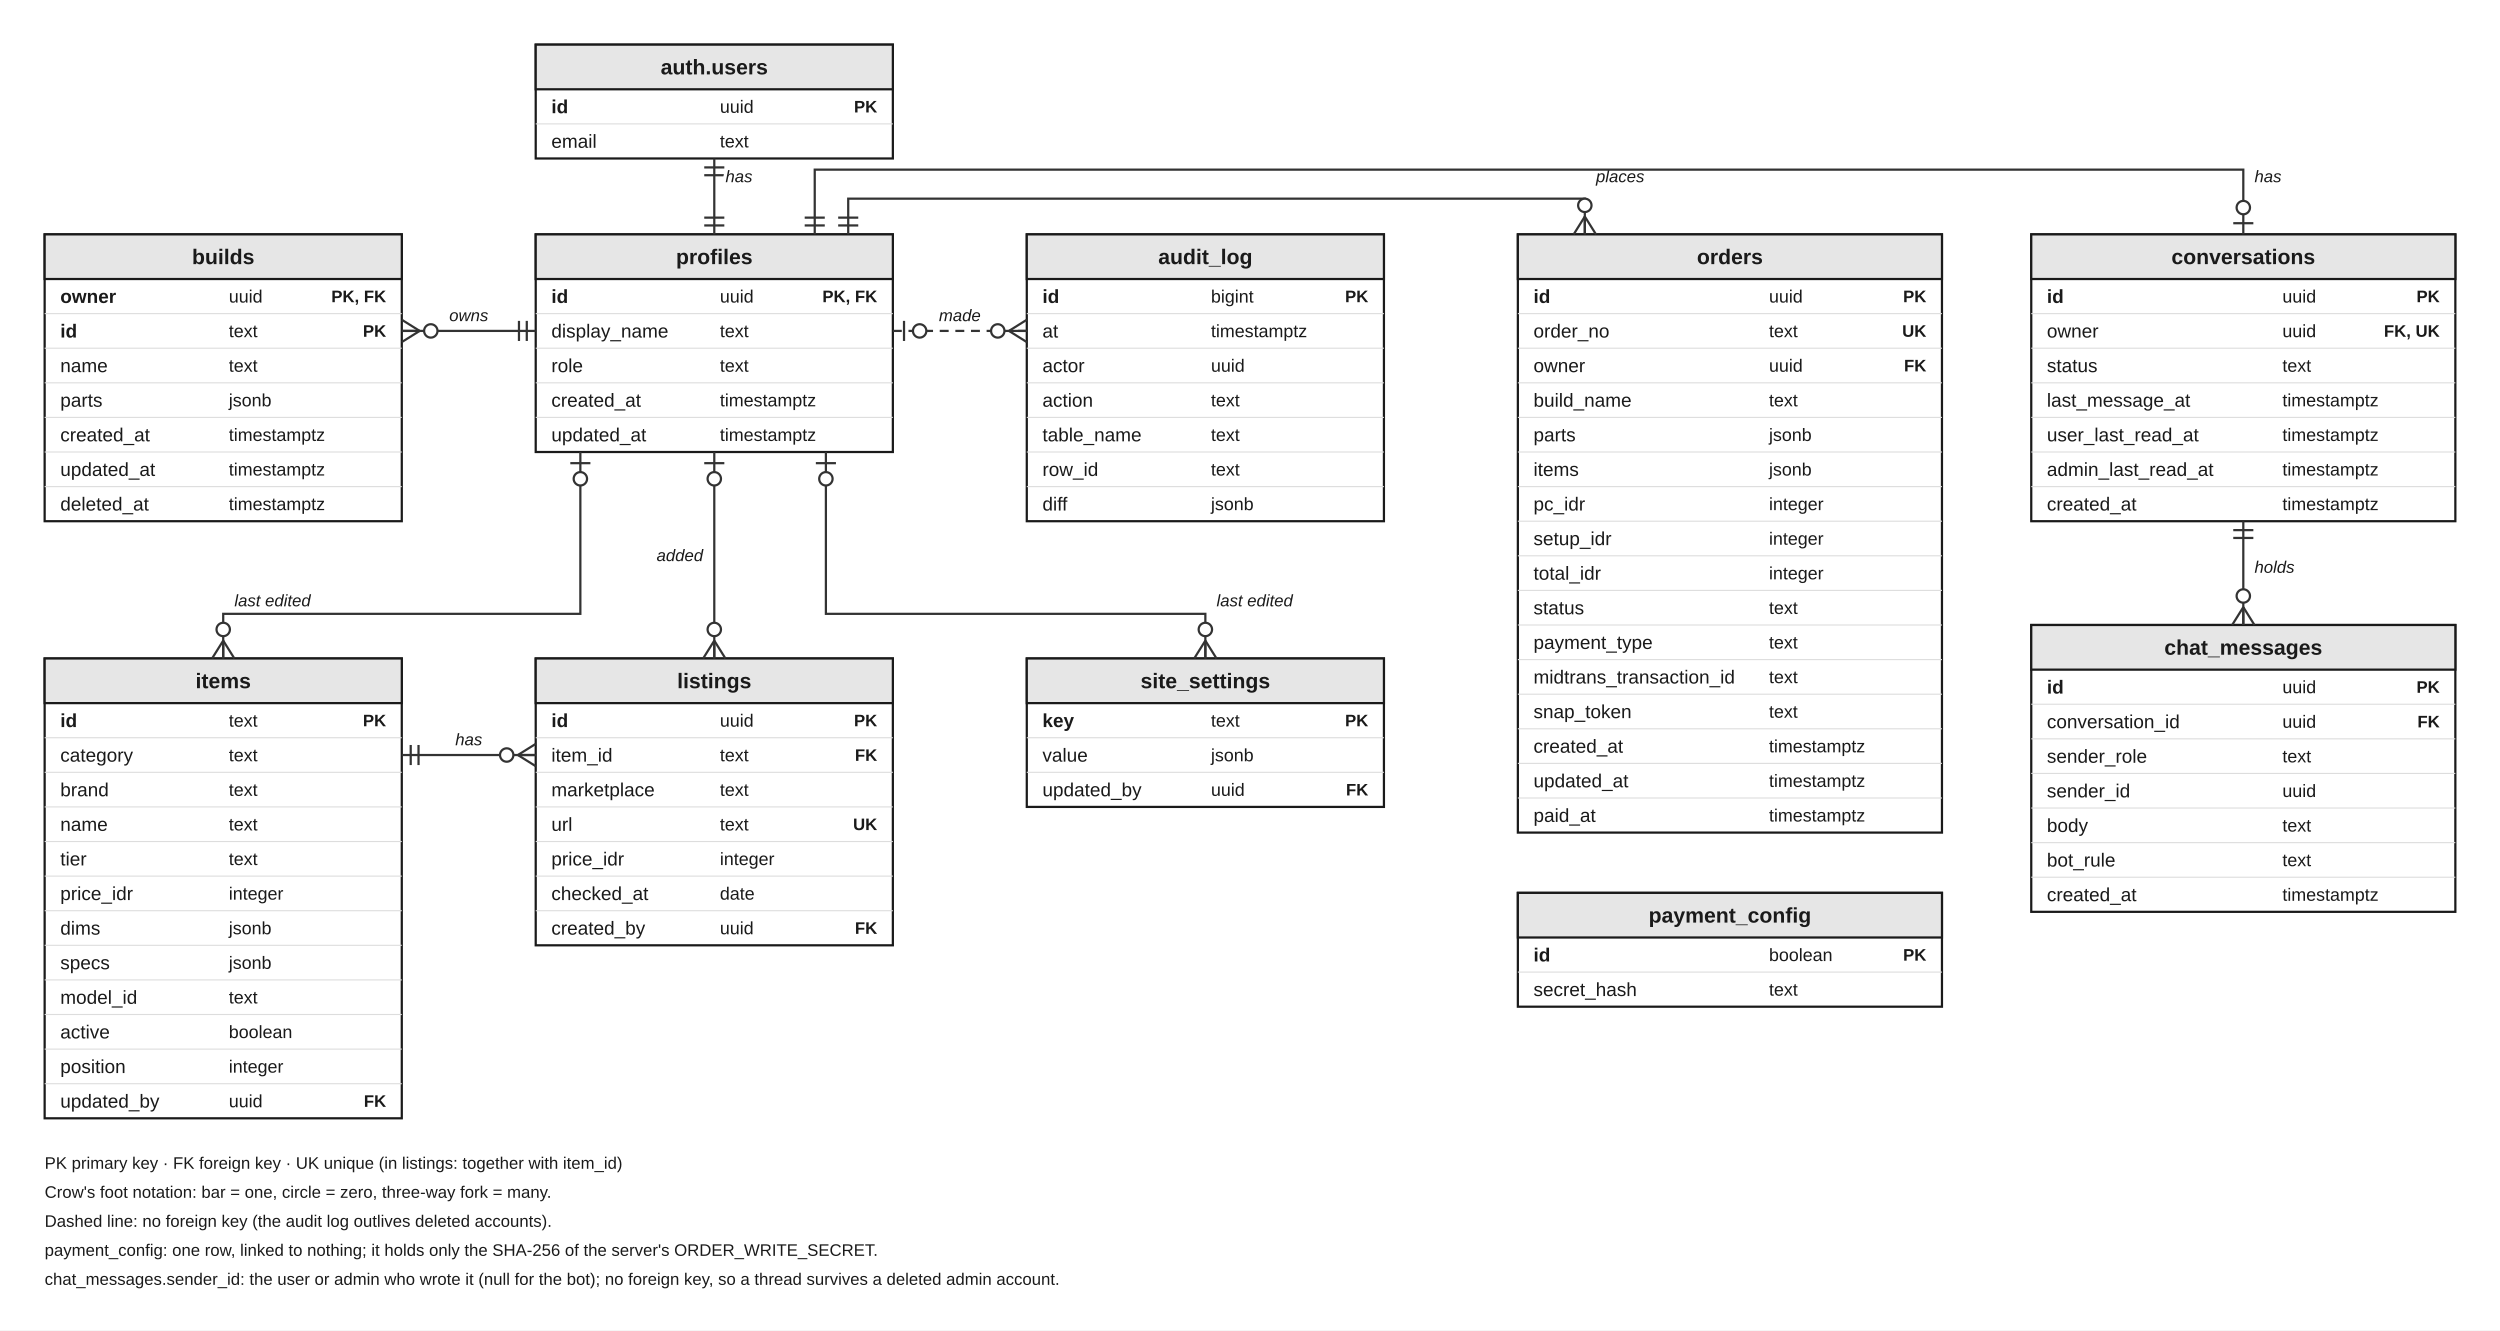
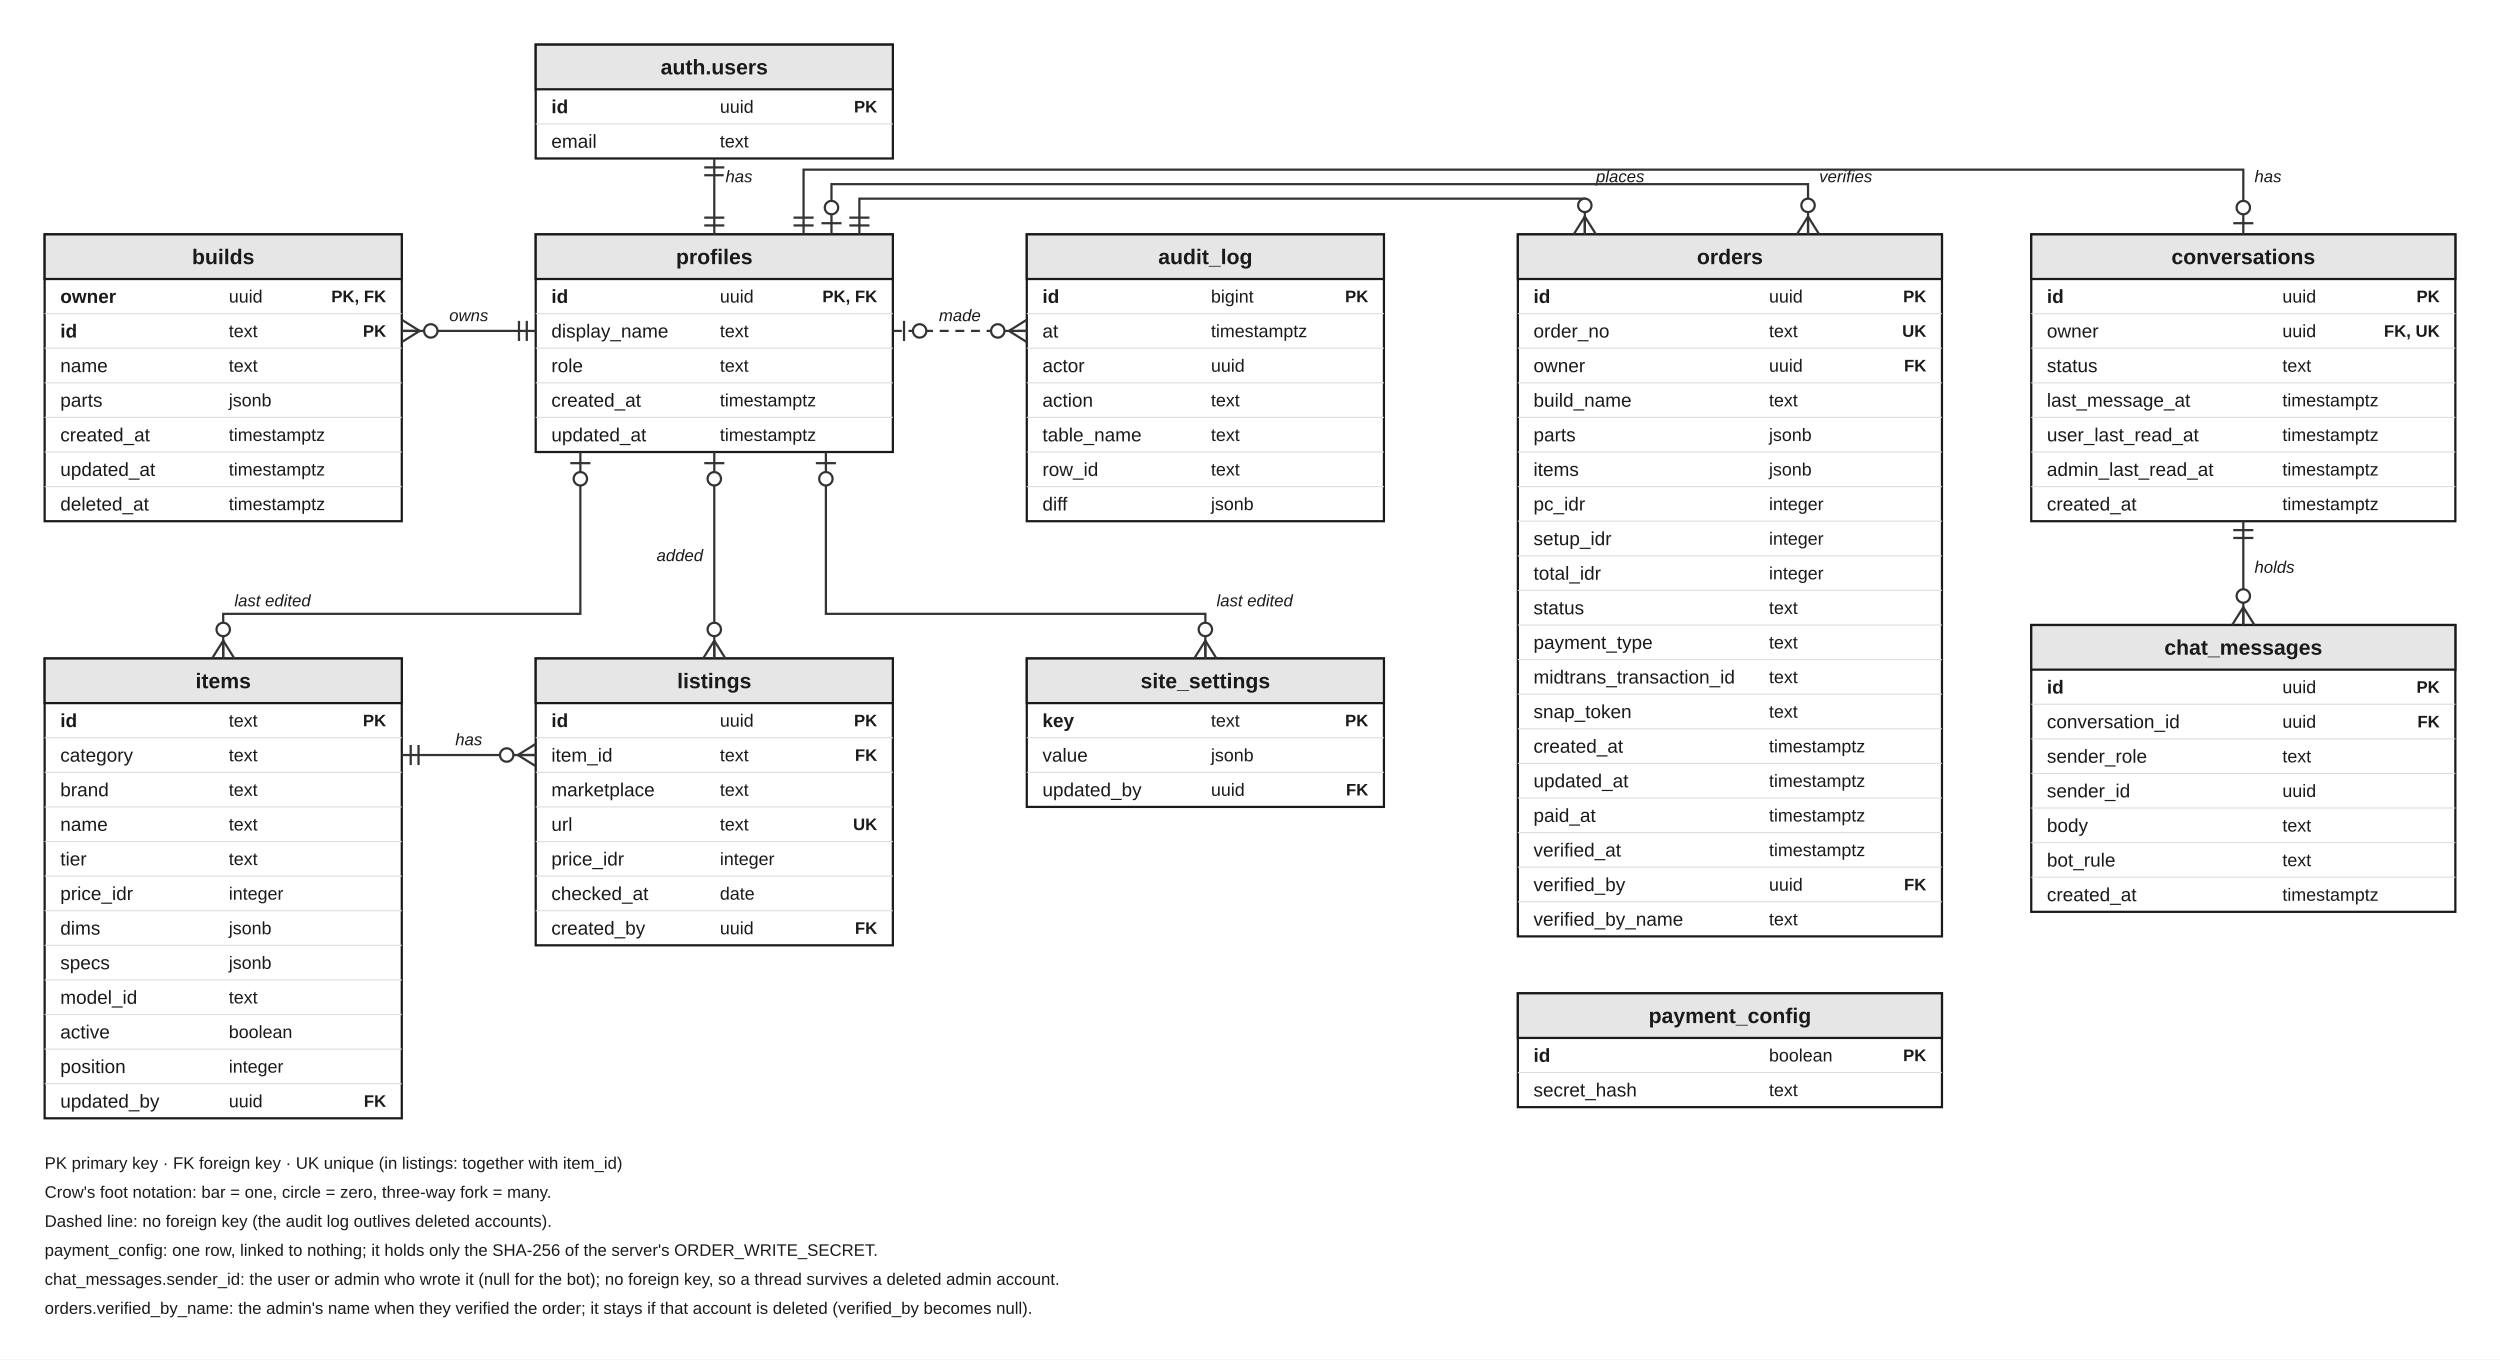
- <svg xmlns="http://www.w3.org/2000/svg" width="2240" height="1192" viewBox="0 0 2240 1192" font-family="Arial, Helvetica, sans-serif" fill="#1a1a1a">
+ <svg xmlns="http://www.w3.org/2000/svg" width="2240" height="1218" viewBox="0 0 2240 1218" font-family="Arial, Helvetica, sans-serif" fill="#1a1a1a">
  <defs>
    <marker id="arrow" viewBox="0 0 10 10" refX="9" refY="5" markerWidth="8" markerHeight="8" orient="auto-start-reverse">
      <path d="M 0 0 L 10 5 L 0 10 z" fill="#333" />
    </marker>
    <marker id="open" viewBox="0 0 10 10" refX="9" refY="5" markerWidth="9" markerHeight="9" orient="auto-start-reverse">
      <path d="M 0 0 L 10 5 L 0 10" fill="none" stroke="#333" stroke-width="1.5" />
    </marker>
  </defs>
  <rect width="100%" height="100%" fill="#fff" />
  <rect x="480" y="40" width="320" height="102" fill="#fff" stroke="#1a1a1a" stroke-width="2" />
  <rect x="480" y="40" width="320" height="40" fill="#e6e6e6" stroke="#1a1a1a" stroke-width="2" />
  <text x="640" y="66.65" text-anchor="middle" font-size="19" font-weight="bold" font-style="normal">auth.users</text>
  <text x="494" y="101.45" text-anchor="start" font-size="17" font-weight="bold" font-style="normal">id</text>
  <text x="645" y="101.1" text-anchor="start" font-size="16" font-weight="normal" font-style="normal">uuid</text>
  <text x="786" y="100.75" text-anchor="end" font-size="15" font-weight="bold" font-style="normal">PK</text>
  <line x1="480" y1="111" x2="800" y2="111" stroke="#ddd" />
  <text x="494" y="132.45" text-anchor="start" font-size="17" font-weight="normal" font-style="normal">email</text>
  <text x="645" y="132.1" text-anchor="start" font-size="16" font-weight="normal" font-style="normal">text</text>
  <text x="786" y="131.75" text-anchor="end" font-size="15" font-weight="bold" font-style="normal" />
  <rect x="480" y="210" width="320" height="195" fill="#fff" stroke="#1a1a1a" stroke-width="2" />
  <rect x="480" y="210" width="320" height="40" fill="#e6e6e6" stroke="#1a1a1a" stroke-width="2" />
  <text x="640" y="236.65" text-anchor="middle" font-size="19" font-weight="bold" font-style="normal">profiles</text>
  <text x="494" y="271.45" text-anchor="start" font-size="17" font-weight="bold" font-style="normal">id</text>
  <text x="645" y="271.1" text-anchor="start" font-size="16" font-weight="normal" font-style="normal">uuid</text>
  <text x="786" y="270.75" text-anchor="end" font-size="15" font-weight="bold" font-style="normal">PK, FK</text>
  <line x1="480" y1="281" x2="800" y2="281" stroke="#ddd" />
  <text x="494" y="302.45" text-anchor="start" font-size="17" font-weight="normal" font-style="normal">display_name</text>
  <text x="645" y="302.1" text-anchor="start" font-size="16" font-weight="normal" font-style="normal">text</text>
  <text x="786" y="301.75" text-anchor="end" font-size="15" font-weight="bold" font-style="normal" />
  <line x1="480" y1="312" x2="800" y2="312" stroke="#ddd" />
  <text x="494" y="333.45" text-anchor="start" font-size="17" font-weight="normal" font-style="normal">role</text>
  <text x="645" y="333.1" text-anchor="start" font-size="16" font-weight="normal" font-style="normal">text</text>
  <text x="786" y="332.75" text-anchor="end" font-size="15" font-weight="bold" font-style="normal" />
  <line x1="480" y1="343" x2="800" y2="343" stroke="#ddd" />
  <text x="494" y="364.45" text-anchor="start" font-size="17" font-weight="normal" font-style="normal">created_at</text>
  <text x="645" y="364.1" text-anchor="start" font-size="16" font-weight="normal" font-style="normal">timestamptz</text>
  <text x="786" y="363.75" text-anchor="end" font-size="15" font-weight="bold" font-style="normal" />
  <line x1="480" y1="374" x2="800" y2="374" stroke="#ddd" />
  <text x="494" y="395.45" text-anchor="start" font-size="17" font-weight="normal" font-style="normal">updated_at</text>
  <text x="645" y="395.1" text-anchor="start" font-size="16" font-weight="normal" font-style="normal">timestamptz</text>
  <text x="786" y="394.75" text-anchor="end" font-size="15" font-weight="bold" font-style="normal" />
  <rect x="40" y="210" width="320" height="257" fill="#fff" stroke="#1a1a1a" stroke-width="2" />
  <rect x="40" y="210" width="320" height="40" fill="#e6e6e6" stroke="#1a1a1a" stroke-width="2" />
  <text x="200" y="236.65" text-anchor="middle" font-size="19" font-weight="bold" font-style="normal">builds</text>
  <text x="54" y="271.45" text-anchor="start" font-size="17" font-weight="bold" font-style="normal">owner</text>
  <text x="205" y="271.1" text-anchor="start" font-size="16" font-weight="normal" font-style="normal">uuid</text>
  <text x="346" y="270.75" text-anchor="end" font-size="15" font-weight="bold" font-style="normal">PK, FK</text>
  <line x1="40" y1="281" x2="360" y2="281" stroke="#ddd" />
  <text x="54" y="302.45" text-anchor="start" font-size="17" font-weight="bold" font-style="normal">id</text>
  <text x="205" y="302.1" text-anchor="start" font-size="16" font-weight="normal" font-style="normal">text</text>
  <text x="346" y="301.75" text-anchor="end" font-size="15" font-weight="bold" font-style="normal">PK</text>
  <line x1="40" y1="312" x2="360" y2="312" stroke="#ddd" />
  <text x="54" y="333.45" text-anchor="start" font-size="17" font-weight="normal" font-style="normal">name</text>
  <text x="205" y="333.1" text-anchor="start" font-size="16" font-weight="normal" font-style="normal">text</text>
  <text x="346" y="332.75" text-anchor="end" font-size="15" font-weight="bold" font-style="normal" />
  <line x1="40" y1="343" x2="360" y2="343" stroke="#ddd" />
  <text x="54" y="364.45" text-anchor="start" font-size="17" font-weight="normal" font-style="normal">parts</text>
  <text x="205" y="364.1" text-anchor="start" font-size="16" font-weight="normal" font-style="normal">jsonb</text>
  <text x="346" y="363.75" text-anchor="end" font-size="15" font-weight="bold" font-style="normal" />
  <line x1="40" y1="374" x2="360" y2="374" stroke="#ddd" />
  <text x="54" y="395.45" text-anchor="start" font-size="17" font-weight="normal" font-style="normal">created_at</text>
  <text x="205" y="395.1" text-anchor="start" font-size="16" font-weight="normal" font-style="normal">timestamptz</text>
  <text x="346" y="394.75" text-anchor="end" font-size="15" font-weight="bold" font-style="normal" />
  <line x1="40" y1="405" x2="360" y2="405" stroke="#ddd" />
  <text x="54" y="426.45" text-anchor="start" font-size="17" font-weight="normal" font-style="normal">updated_at</text>
  <text x="205" y="426.1" text-anchor="start" font-size="16" font-weight="normal" font-style="normal">timestamptz</text>
  <text x="346" y="425.75" text-anchor="end" font-size="15" font-weight="bold" font-style="normal" />
  <line x1="40" y1="436" x2="360" y2="436" stroke="#ddd" />
  <text x="54" y="457.45" text-anchor="start" font-size="17" font-weight="normal" font-style="normal">deleted_at</text>
  <text x="205" y="457.1" text-anchor="start" font-size="16" font-weight="normal" font-style="normal">timestamptz</text>
  <text x="346" y="456.75" text-anchor="end" font-size="15" font-weight="bold" font-style="normal" />
  <rect x="920" y="210" width="320" height="257" fill="#fff" stroke="#1a1a1a" stroke-width="2" />
  <rect x="920" y="210" width="320" height="40" fill="#e6e6e6" stroke="#1a1a1a" stroke-width="2" />
  <text x="1080" y="236.65" text-anchor="middle" font-size="19" font-weight="bold" font-style="normal">audit_log</text>
  <text x="934" y="271.45" text-anchor="start" font-size="17" font-weight="bold" font-style="normal">id</text>
  <text x="1085" y="271.1" text-anchor="start" font-size="16" font-weight="normal" font-style="normal">bigint</text>
  <text x="1226" y="270.75" text-anchor="end" font-size="15" font-weight="bold" font-style="normal">PK</text>
  <line x1="920" y1="281" x2="1240" y2="281" stroke="#ddd" />
  <text x="934" y="302.45" text-anchor="start" font-size="17" font-weight="normal" font-style="normal">at</text>
  <text x="1085" y="302.1" text-anchor="start" font-size="16" font-weight="normal" font-style="normal">timestamptz</text>
  <text x="1226" y="301.75" text-anchor="end" font-size="15" font-weight="bold" font-style="normal" />
  <line x1="920" y1="312" x2="1240" y2="312" stroke="#ddd" />
  <text x="934" y="333.45" text-anchor="start" font-size="17" font-weight="normal" font-style="normal">actor</text>
  <text x="1085" y="333.1" text-anchor="start" font-size="16" font-weight="normal" font-style="normal">uuid</text>
  <text x="1226" y="332.75" text-anchor="end" font-size="15" font-weight="bold" font-style="normal" />
  <line x1="920" y1="343" x2="1240" y2="343" stroke="#ddd" />
  <text x="934" y="364.45" text-anchor="start" font-size="17" font-weight="normal" font-style="normal">action</text>
  <text x="1085" y="364.1" text-anchor="start" font-size="16" font-weight="normal" font-style="normal">text</text>
  <text x="1226" y="363.75" text-anchor="end" font-size="15" font-weight="bold" font-style="normal" />
  <line x1="920" y1="374" x2="1240" y2="374" stroke="#ddd" />
  <text x="934" y="395.45" text-anchor="start" font-size="17" font-weight="normal" font-style="normal">table_name</text>
  <text x="1085" y="395.1" text-anchor="start" font-size="16" font-weight="normal" font-style="normal">text</text>
  <text x="1226" y="394.75" text-anchor="end" font-size="15" font-weight="bold" font-style="normal" />
  <line x1="920" y1="405" x2="1240" y2="405" stroke="#ddd" />
  <text x="934" y="426.45" text-anchor="start" font-size="17" font-weight="normal" font-style="normal">row_id</text>
  <text x="1085" y="426.1" text-anchor="start" font-size="16" font-weight="normal" font-style="normal">text</text>
  <text x="1226" y="425.75" text-anchor="end" font-size="15" font-weight="bold" font-style="normal" />
  <line x1="920" y1="436" x2="1240" y2="436" stroke="#ddd" />
  <text x="934" y="457.45" text-anchor="start" font-size="17" font-weight="normal" font-style="normal">diff</text>
  <text x="1085" y="457.1" text-anchor="start" font-size="16" font-weight="normal" font-style="normal">jsonb</text>
  <text x="1226" y="456.75" text-anchor="end" font-size="15" font-weight="bold" font-style="normal" />
  <rect x="40" y="590" width="320" height="412" fill="#fff" stroke="#1a1a1a" stroke-width="2" />
  <rect x="40" y="590" width="320" height="40" fill="#e6e6e6" stroke="#1a1a1a" stroke-width="2" />
  <text x="200" y="616.65" text-anchor="middle" font-size="19" font-weight="bold" font-style="normal">items</text>
  <text x="54" y="651.45" text-anchor="start" font-size="17" font-weight="bold" font-style="normal">id</text>
  <text x="205" y="651.1" text-anchor="start" font-size="16" font-weight="normal" font-style="normal">text</text>
  <text x="346" y="650.75" text-anchor="end" font-size="15" font-weight="bold" font-style="normal">PK</text>
  <line x1="40" y1="661" x2="360" y2="661" stroke="#ddd" />
  <text x="54" y="682.45" text-anchor="start" font-size="17" font-weight="normal" font-style="normal">category</text>
  <text x="205" y="682.1" text-anchor="start" font-size="16" font-weight="normal" font-style="normal">text</text>
  <text x="346" y="681.75" text-anchor="end" font-size="15" font-weight="bold" font-style="normal" />
  <line x1="40" y1="692" x2="360" y2="692" stroke="#ddd" />
  <text x="54" y="713.45" text-anchor="start" font-size="17" font-weight="normal" font-style="normal">brand</text>
  <text x="205" y="713.1" text-anchor="start" font-size="16" font-weight="normal" font-style="normal">text</text>
  <text x="346" y="712.75" text-anchor="end" font-size="15" font-weight="bold" font-style="normal" />
  <line x1="40" y1="723" x2="360" y2="723" stroke="#ddd" />
  <text x="54" y="744.45" text-anchor="start" font-size="17" font-weight="normal" font-style="normal">name</text>
  <text x="205" y="744.1" text-anchor="start" font-size="16" font-weight="normal" font-style="normal">text</text>
  <text x="346" y="743.75" text-anchor="end" font-size="15" font-weight="bold" font-style="normal" />
  <line x1="40" y1="754" x2="360" y2="754" stroke="#ddd" />
  <text x="54" y="775.45" text-anchor="start" font-size="17" font-weight="normal" font-style="normal">tier</text>
  <text x="205" y="775.1" text-anchor="start" font-size="16" font-weight="normal" font-style="normal">text</text>
  <text x="346" y="774.75" text-anchor="end" font-size="15" font-weight="bold" font-style="normal" />
  <line x1="40" y1="785" x2="360" y2="785" stroke="#ddd" />
  <text x="54" y="806.45" text-anchor="start" font-size="17" font-weight="normal" font-style="normal">price_idr</text>
  <text x="205" y="806.1" text-anchor="start" font-size="16" font-weight="normal" font-style="normal">integer</text>
  <text x="346" y="805.75" text-anchor="end" font-size="15" font-weight="bold" font-style="normal" />
  <line x1="40" y1="816" x2="360" y2="816" stroke="#ddd" />
  <text x="54" y="837.45" text-anchor="start" font-size="17" font-weight="normal" font-style="normal">dims</text>
  <text x="205" y="837.1" text-anchor="start" font-size="16" font-weight="normal" font-style="normal">jsonb</text>
  <text x="346" y="836.75" text-anchor="end" font-size="15" font-weight="bold" font-style="normal" />
  <line x1="40" y1="847" x2="360" y2="847" stroke="#ddd" />
  <text x="54" y="868.45" text-anchor="start" font-size="17" font-weight="normal" font-style="normal">specs</text>
  <text x="205" y="868.1" text-anchor="start" font-size="16" font-weight="normal" font-style="normal">jsonb</text>
  <text x="346" y="867.75" text-anchor="end" font-size="15" font-weight="bold" font-style="normal" />
  <line x1="40" y1="878" x2="360" y2="878" stroke="#ddd" />
  <text x="54" y="899.45" text-anchor="start" font-size="17" font-weight="normal" font-style="normal">model_id</text>
  <text x="205" y="899.1" text-anchor="start" font-size="16" font-weight="normal" font-style="normal">text</text>
  <text x="346" y="898.75" text-anchor="end" font-size="15" font-weight="bold" font-style="normal" />
  <line x1="40" y1="909" x2="360" y2="909" stroke="#ddd" />
  <text x="54" y="930.45" text-anchor="start" font-size="17" font-weight="normal" font-style="normal">active</text>
  <text x="205" y="930.1" text-anchor="start" font-size="16" font-weight="normal" font-style="normal">boolean</text>
  <text x="346" y="929.75" text-anchor="end" font-size="15" font-weight="bold" font-style="normal" />
  <line x1="40" y1="940" x2="360" y2="940" stroke="#ddd" />
  <text x="54" y="961.45" text-anchor="start" font-size="17" font-weight="normal" font-style="normal">position</text>
  <text x="205" y="961.1" text-anchor="start" font-size="16" font-weight="normal" font-style="normal">integer</text>
  <text x="346" y="960.75" text-anchor="end" font-size="15" font-weight="bold" font-style="normal" />
  <line x1="40" y1="971" x2="360" y2="971" stroke="#ddd" />
  <text x="54" y="992.45" text-anchor="start" font-size="17" font-weight="normal" font-style="normal">updated_by</text>
  <text x="205" y="992.1" text-anchor="start" font-size="16" font-weight="normal" font-style="normal">uuid</text>
  <text x="346" y="991.75" text-anchor="end" font-size="15" font-weight="bold" font-style="normal">FK</text>
  <rect x="480" y="590" width="320" height="257" fill="#fff" stroke="#1a1a1a" stroke-width="2" />
  <rect x="480" y="590" width="320" height="40" fill="#e6e6e6" stroke="#1a1a1a" stroke-width="2" />
  <text x="640" y="616.65" text-anchor="middle" font-size="19" font-weight="bold" font-style="normal">listings</text>
  <text x="494" y="651.45" text-anchor="start" font-size="17" font-weight="bold" font-style="normal">id</text>
  <text x="645" y="651.1" text-anchor="start" font-size="16" font-weight="normal" font-style="normal">uuid</text>
  <text x="786" y="650.75" text-anchor="end" font-size="15" font-weight="bold" font-style="normal">PK</text>
  <line x1="480" y1="661" x2="800" y2="661" stroke="#ddd" />
  <text x="494" y="682.45" text-anchor="start" font-size="17" font-weight="normal" font-style="normal">item_id</text>
  <text x="645" y="682.1" text-anchor="start" font-size="16" font-weight="normal" font-style="normal">text</text>
  <text x="786" y="681.75" text-anchor="end" font-size="15" font-weight="bold" font-style="normal">FK</text>
  <line x1="480" y1="692" x2="800" y2="692" stroke="#ddd" />
  <text x="494" y="713.45" text-anchor="start" font-size="17" font-weight="normal" font-style="normal">marketplace</text>
  <text x="645" y="713.1" text-anchor="start" font-size="16" font-weight="normal" font-style="normal">text</text>
  <text x="786" y="712.75" text-anchor="end" font-size="15" font-weight="bold" font-style="normal" />
  <line x1="480" y1="723" x2="800" y2="723" stroke="#ddd" />
  <text x="494" y="744.45" text-anchor="start" font-size="17" font-weight="normal" font-style="normal">url</text>
  <text x="645" y="744.1" text-anchor="start" font-size="16" font-weight="normal" font-style="normal">text</text>
  <text x="786" y="743.75" text-anchor="end" font-size="15" font-weight="bold" font-style="normal">UK</text>
  <line x1="480" y1="754" x2="800" y2="754" stroke="#ddd" />
  <text x="494" y="775.45" text-anchor="start" font-size="17" font-weight="normal" font-style="normal">price_idr</text>
  <text x="645" y="775.1" text-anchor="start" font-size="16" font-weight="normal" font-style="normal">integer</text>
  <text x="786" y="774.75" text-anchor="end" font-size="15" font-weight="bold" font-style="normal" />
  <line x1="480" y1="785" x2="800" y2="785" stroke="#ddd" />
  <text x="494" y="806.45" text-anchor="start" font-size="17" font-weight="normal" font-style="normal">checked_at</text>
  <text x="645" y="806.1" text-anchor="start" font-size="16" font-weight="normal" font-style="normal">date</text>
  <text x="786" y="805.75" text-anchor="end" font-size="15" font-weight="bold" font-style="normal" />
  <line x1="480" y1="816" x2="800" y2="816" stroke="#ddd" />
  <text x="494" y="837.45" text-anchor="start" font-size="17" font-weight="normal" font-style="normal">created_by</text>
  <text x="645" y="837.1" text-anchor="start" font-size="16" font-weight="normal" font-style="normal">uuid</text>
  <text x="786" y="836.75" text-anchor="end" font-size="15" font-weight="bold" font-style="normal">FK</text>
  <rect x="920" y="590" width="320" height="133" fill="#fff" stroke="#1a1a1a" stroke-width="2" />
  <rect x="920" y="590" width="320" height="40" fill="#e6e6e6" stroke="#1a1a1a" stroke-width="2" />
  <text x="1080" y="616.65" text-anchor="middle" font-size="19" font-weight="bold" font-style="normal">site_settings</text>
  <text x="934" y="651.45" text-anchor="start" font-size="17" font-weight="bold" font-style="normal">key</text>
  <text x="1085" y="651.1" text-anchor="start" font-size="16" font-weight="normal" font-style="normal">text</text>
  <text x="1226" y="650.75" text-anchor="end" font-size="15" font-weight="bold" font-style="normal">PK</text>
  <line x1="920" y1="661" x2="1240" y2="661" stroke="#ddd" />
  <text x="934" y="682.45" text-anchor="start" font-size="17" font-weight="normal" font-style="normal">value</text>
  <text x="1085" y="682.1" text-anchor="start" font-size="16" font-weight="normal" font-style="normal">jsonb</text>
  <text x="1226" y="681.75" text-anchor="end" font-size="15" font-weight="bold" font-style="normal" />
  <line x1="920" y1="692" x2="1240" y2="692" stroke="#ddd" />
  <text x="934" y="713.45" text-anchor="start" font-size="17" font-weight="normal" font-style="normal">updated_by</text>
  <text x="1085" y="713.1" text-anchor="start" font-size="16" font-weight="normal" font-style="normal">uuid</text>
  <text x="1226" y="712.75" text-anchor="end" font-size="15" font-weight="bold" font-style="normal">FK</text>
-   <rect x="1360" y="210" width="380" height="536" fill="#fff" stroke="#1a1a1a" stroke-width="2" />
+   <rect x="1360" y="210" width="380" height="629" fill="#fff" stroke="#1a1a1a" stroke-width="2" />
  <rect x="1360" y="210" width="380" height="40" fill="#e6e6e6" stroke="#1a1a1a" stroke-width="2" />
  <text x="1550" y="236.65" text-anchor="middle" font-size="19" font-weight="bold" font-style="normal">orders</text>
  <text x="1374" y="271.45" text-anchor="start" font-size="17" font-weight="bold" font-style="normal">id</text>
  <text x="1585" y="271.1" text-anchor="start" font-size="16" font-weight="normal" font-style="normal">uuid</text>
  <text x="1726" y="270.75" text-anchor="end" font-size="15" font-weight="bold" font-style="normal">PK</text>
  <line x1="1360" y1="281" x2="1740" y2="281" stroke="#ddd" />
  <text x="1374" y="302.45" text-anchor="start" font-size="17" font-weight="normal" font-style="normal">order_no</text>
  <text x="1585" y="302.1" text-anchor="start" font-size="16" font-weight="normal" font-style="normal">text</text>
  <text x="1726" y="301.75" text-anchor="end" font-size="15" font-weight="bold" font-style="normal">UK</text>
  <line x1="1360" y1="312" x2="1740" y2="312" stroke="#ddd" />
  <text x="1374" y="333.45" text-anchor="start" font-size="17" font-weight="normal" font-style="normal">owner</text>
  <text x="1585" y="333.1" text-anchor="start" font-size="16" font-weight="normal" font-style="normal">uuid</text>
  <text x="1726" y="332.75" text-anchor="end" font-size="15" font-weight="bold" font-style="normal">FK</text>
  <line x1="1360" y1="343" x2="1740" y2="343" stroke="#ddd" />
  <text x="1374" y="364.45" text-anchor="start" font-size="17" font-weight="normal" font-style="normal">build_name</text>
  <text x="1585" y="364.1" text-anchor="start" font-size="16" font-weight="normal" font-style="normal">text</text>
  <text x="1726" y="363.75" text-anchor="end" font-size="15" font-weight="bold" font-style="normal" />
  <line x1="1360" y1="374" x2="1740" y2="374" stroke="#ddd" />
  <text x="1374" y="395.45" text-anchor="start" font-size="17" font-weight="normal" font-style="normal">parts</text>
  <text x="1585" y="395.1" text-anchor="start" font-size="16" font-weight="normal" font-style="normal">jsonb</text>
  <text x="1726" y="394.75" text-anchor="end" font-size="15" font-weight="bold" font-style="normal" />
  <line x1="1360" y1="405" x2="1740" y2="405" stroke="#ddd" />
  <text x="1374" y="426.45" text-anchor="start" font-size="17" font-weight="normal" font-style="normal">items</text>
  <text x="1585" y="426.1" text-anchor="start" font-size="16" font-weight="normal" font-style="normal">jsonb</text>
  <text x="1726" y="425.75" text-anchor="end" font-size="15" font-weight="bold" font-style="normal" />
  <line x1="1360" y1="436" x2="1740" y2="436" stroke="#ddd" />
  <text x="1374" y="457.45" text-anchor="start" font-size="17" font-weight="normal" font-style="normal">pc_idr</text>
  <text x="1585" y="457.1" text-anchor="start" font-size="16" font-weight="normal" font-style="normal">integer</text>
  <text x="1726" y="456.75" text-anchor="end" font-size="15" font-weight="bold" font-style="normal" />
  <line x1="1360" y1="467" x2="1740" y2="467" stroke="#ddd" />
  <text x="1374" y="488.45" text-anchor="start" font-size="17" font-weight="normal" font-style="normal">setup_idr</text>
  <text x="1585" y="488.1" text-anchor="start" font-size="16" font-weight="normal" font-style="normal">integer</text>
  <text x="1726" y="487.75" text-anchor="end" font-size="15" font-weight="bold" font-style="normal" />
  <line x1="1360" y1="498" x2="1740" y2="498" stroke="#ddd" />
  <text x="1374" y="519.45" text-anchor="start" font-size="17" font-weight="normal" font-style="normal">total_idr</text>
  <text x="1585" y="519.1" text-anchor="start" font-size="16" font-weight="normal" font-style="normal">integer</text>
  <text x="1726" y="518.75" text-anchor="end" font-size="15" font-weight="bold" font-style="normal" />
  <line x1="1360" y1="529" x2="1740" y2="529" stroke="#ddd" />
  <text x="1374" y="550.45" text-anchor="start" font-size="17" font-weight="normal" font-style="normal">status</text>
  <text x="1585" y="550.1" text-anchor="start" font-size="16" font-weight="normal" font-style="normal">text</text>
  <text x="1726" y="549.75" text-anchor="end" font-size="15" font-weight="bold" font-style="normal" />
  <line x1="1360" y1="560" x2="1740" y2="560" stroke="#ddd" />
  <text x="1374" y="581.45" text-anchor="start" font-size="17" font-weight="normal" font-style="normal">payment_type</text>
  <text x="1585" y="581.1" text-anchor="start" font-size="16" font-weight="normal" font-style="normal">text</text>
  <text x="1726" y="580.75" text-anchor="end" font-size="15" font-weight="bold" font-style="normal" />
  <line x1="1360" y1="591" x2="1740" y2="591" stroke="#ddd" />
  <text x="1374" y="612.45" text-anchor="start" font-size="17" font-weight="normal" font-style="normal">midtrans_transaction_id</text>
  <text x="1585" y="612.1" text-anchor="start" font-size="16" font-weight="normal" font-style="normal">text</text>
  <text x="1726" y="611.75" text-anchor="end" font-size="15" font-weight="bold" font-style="normal" />
  <line x1="1360" y1="622" x2="1740" y2="622" stroke="#ddd" />
  <text x="1374" y="643.45" text-anchor="start" font-size="17" font-weight="normal" font-style="normal">snap_token</text>
  <text x="1585" y="643.1" text-anchor="start" font-size="16" font-weight="normal" font-style="normal">text</text>
  <text x="1726" y="642.75" text-anchor="end" font-size="15" font-weight="bold" font-style="normal" />
  <line x1="1360" y1="653" x2="1740" y2="653" stroke="#ddd" />
  <text x="1374" y="674.45" text-anchor="start" font-size="17" font-weight="normal" font-style="normal">created_at</text>
  <text x="1585" y="674.1" text-anchor="start" font-size="16" font-weight="normal" font-style="normal">timestamptz</text>
  <text x="1726" y="673.75" text-anchor="end" font-size="15" font-weight="bold" font-style="normal" />
  <line x1="1360" y1="684" x2="1740" y2="684" stroke="#ddd" />
  <text x="1374" y="705.45" text-anchor="start" font-size="17" font-weight="normal" font-style="normal">updated_at</text>
  <text x="1585" y="705.1" text-anchor="start" font-size="16" font-weight="normal" font-style="normal">timestamptz</text>
  <text x="1726" y="704.75" text-anchor="end" font-size="15" font-weight="bold" font-style="normal" />
  <line x1="1360" y1="715" x2="1740" y2="715" stroke="#ddd" />
  <text x="1374" y="736.45" text-anchor="start" font-size="17" font-weight="normal" font-style="normal">paid_at</text>
  <text x="1585" y="736.1" text-anchor="start" font-size="16" font-weight="normal" font-style="normal">timestamptz</text>
  <text x="1726" y="735.75" text-anchor="end" font-size="15" font-weight="bold" font-style="normal" />
-   <rect x="1360" y="800" width="380" height="102" fill="#fff" stroke="#1a1a1a" stroke-width="2" />
-   <rect x="1360" y="800" width="380" height="40" fill="#e6e6e6" stroke="#1a1a1a" stroke-width="2" />
-   <text x="1550" y="826.65" text-anchor="middle" font-size="19" font-weight="bold" font-style="normal">payment_config</text>
-   <text x="1374" y="861.45" text-anchor="start" font-size="17" font-weight="bold" font-style="normal">id</text>
-   <text x="1585" y="861.1" text-anchor="start" font-size="16" font-weight="normal" font-style="normal">boolean</text>
-   <text x="1726" y="860.75" text-anchor="end" font-size="15" font-weight="bold" font-style="normal">PK</text>
-   <line x1="1360" y1="871" x2="1740" y2="871" stroke="#ddd" />
-   <text x="1374" y="892.45" text-anchor="start" font-size="17" font-weight="normal" font-style="normal">secret_hash</text>
-   <text x="1585" y="892.1" text-anchor="start" font-size="16" font-weight="normal" font-style="normal">text</text>
-   <text x="1726" y="891.75" text-anchor="end" font-size="15" font-weight="bold" font-style="normal" />
+   <line x1="1360" y1="746" x2="1740" y2="746" stroke="#ddd" />
+   <text x="1374" y="767.45" text-anchor="start" font-size="17" font-weight="normal" font-style="normal">verified_at</text>
+   <text x="1585" y="767.1" text-anchor="start" font-size="16" font-weight="normal" font-style="normal">timestamptz</text>
+   <text x="1726" y="766.75" text-anchor="end" font-size="15" font-weight="bold" font-style="normal" />
+   <line x1="1360" y1="777" x2="1740" y2="777" stroke="#ddd" />
+   <text x="1374" y="798.45" text-anchor="start" font-size="17" font-weight="normal" font-style="normal">verified_by</text>
+   <text x="1585" y="798.1" text-anchor="start" font-size="16" font-weight="normal" font-style="normal">uuid</text>
+   <text x="1726" y="797.75" text-anchor="end" font-size="15" font-weight="bold" font-style="normal">FK</text>
+   <line x1="1360" y1="808" x2="1740" y2="808" stroke="#ddd" />
+   <text x="1374" y="829.45" text-anchor="start" font-size="17" font-weight="normal" font-style="normal">verified_by_name</text>
+   <text x="1585" y="829.1" text-anchor="start" font-size="16" font-weight="normal" font-style="normal">text</text>
+   <text x="1726" y="828.75" text-anchor="end" font-size="15" font-weight="bold" font-style="normal" />
+   <rect x="1360" y="890" width="380" height="102" fill="#fff" stroke="#1a1a1a" stroke-width="2" />
+   <rect x="1360" y="890" width="380" height="40" fill="#e6e6e6" stroke="#1a1a1a" stroke-width="2" />
+   <text x="1550" y="916.65" text-anchor="middle" font-size="19" font-weight="bold" font-style="normal">payment_config</text>
+   <text x="1374" y="951.45" text-anchor="start" font-size="17" font-weight="bold" font-style="normal">id</text>
+   <text x="1585" y="951.1" text-anchor="start" font-size="16" font-weight="normal" font-style="normal">boolean</text>
+   <text x="1726" y="950.75" text-anchor="end" font-size="15" font-weight="bold" font-style="normal">PK</text>
+   <line x1="1360" y1="961" x2="1740" y2="961" stroke="#ddd" />
+   <text x="1374" y="982.45" text-anchor="start" font-size="17" font-weight="normal" font-style="normal">secret_hash</text>
+   <text x="1585" y="982.1" text-anchor="start" font-size="16" font-weight="normal" font-style="normal">text</text>
+   <text x="1726" y="981.75" text-anchor="end" font-size="15" font-weight="bold" font-style="normal" />
  <rect x="1820" y="210" width="380" height="257" fill="#fff" stroke="#1a1a1a" stroke-width="2" />
  <rect x="1820" y="210" width="380" height="40" fill="#e6e6e6" stroke="#1a1a1a" stroke-width="2" />
  <text x="2010" y="236.65" text-anchor="middle" font-size="19" font-weight="bold" font-style="normal">conversations</text>
  <text x="1834" y="271.45" text-anchor="start" font-size="17" font-weight="bold" font-style="normal">id</text>
  <text x="2045" y="271.1" text-anchor="start" font-size="16" font-weight="normal" font-style="normal">uuid</text>
  <text x="2186" y="270.75" text-anchor="end" font-size="15" font-weight="bold" font-style="normal">PK</text>
  <line x1="1820" y1="281" x2="2200" y2="281" stroke="#ddd" />
  <text x="1834" y="302.45" text-anchor="start" font-size="17" font-weight="normal" font-style="normal">owner</text>
  <text x="2045" y="302.1" text-anchor="start" font-size="16" font-weight="normal" font-style="normal">uuid</text>
  <text x="2186" y="301.75" text-anchor="end" font-size="15" font-weight="bold" font-style="normal">FK, UK</text>
  <line x1="1820" y1="312" x2="2200" y2="312" stroke="#ddd" />
  <text x="1834" y="333.45" text-anchor="start" font-size="17" font-weight="normal" font-style="normal">status</text>
  <text x="2045" y="333.1" text-anchor="start" font-size="16" font-weight="normal" font-style="normal">text</text>
  <text x="2186" y="332.75" text-anchor="end" font-size="15" font-weight="bold" font-style="normal" />
  <line x1="1820" y1="343" x2="2200" y2="343" stroke="#ddd" />
  <text x="1834" y="364.45" text-anchor="start" font-size="17" font-weight="normal" font-style="normal">last_message_at</text>
  <text x="2045" y="364.1" text-anchor="start" font-size="16" font-weight="normal" font-style="normal">timestamptz</text>
  <text x="2186" y="363.75" text-anchor="end" font-size="15" font-weight="bold" font-style="normal" />
  <line x1="1820" y1="374" x2="2200" y2="374" stroke="#ddd" />
  <text x="1834" y="395.45" text-anchor="start" font-size="17" font-weight="normal" font-style="normal">user_last_read_at</text>
  <text x="2045" y="395.1" text-anchor="start" font-size="16" font-weight="normal" font-style="normal">timestamptz</text>
  <text x="2186" y="394.75" text-anchor="end" font-size="15" font-weight="bold" font-style="normal" />
  <line x1="1820" y1="405" x2="2200" y2="405" stroke="#ddd" />
  <text x="1834" y="426.45" text-anchor="start" font-size="17" font-weight="normal" font-style="normal">admin_last_read_at</text>
  <text x="2045" y="426.1" text-anchor="start" font-size="16" font-weight="normal" font-style="normal">timestamptz</text>
  <text x="2186" y="425.75" text-anchor="end" font-size="15" font-weight="bold" font-style="normal" />
  <line x1="1820" y1="436" x2="2200" y2="436" stroke="#ddd" />
  <text x="1834" y="457.45" text-anchor="start" font-size="17" font-weight="normal" font-style="normal">created_at</text>
  <text x="2045" y="457.1" text-anchor="start" font-size="16" font-weight="normal" font-style="normal">timestamptz</text>
  <text x="2186" y="456.75" text-anchor="end" font-size="15" font-weight="bold" font-style="normal" />
  <rect x="1820" y="560" width="380" height="257" fill="#fff" stroke="#1a1a1a" stroke-width="2" />
  <rect x="1820" y="560" width="380" height="40" fill="#e6e6e6" stroke="#1a1a1a" stroke-width="2" />
  <text x="2010" y="586.65" text-anchor="middle" font-size="19" font-weight="bold" font-style="normal">chat_messages</text>
  <text x="1834" y="621.45" text-anchor="start" font-size="17" font-weight="bold" font-style="normal">id</text>
  <text x="2045" y="621.1" text-anchor="start" font-size="16" font-weight="normal" font-style="normal">uuid</text>
  <text x="2186" y="620.75" text-anchor="end" font-size="15" font-weight="bold" font-style="normal">PK</text>
  <line x1="1820" y1="631" x2="2200" y2="631" stroke="#ddd" />
  <text x="1834" y="652.45" text-anchor="start" font-size="17" font-weight="normal" font-style="normal">conversation_id</text>
  <text x="2045" y="652.1" text-anchor="start" font-size="16" font-weight="normal" font-style="normal">uuid</text>
  <text x="2186" y="651.75" text-anchor="end" font-size="15" font-weight="bold" font-style="normal">FK</text>
  <line x1="1820" y1="662" x2="2200" y2="662" stroke="#ddd" />
  <text x="1834" y="683.45" text-anchor="start" font-size="17" font-weight="normal" font-style="normal">sender_role</text>
  <text x="2045" y="683.1" text-anchor="start" font-size="16" font-weight="normal" font-style="normal">text</text>
  <text x="2186" y="682.75" text-anchor="end" font-size="15" font-weight="bold" font-style="normal" />
  <line x1="1820" y1="693" x2="2200" y2="693" stroke="#ddd" />
  <text x="1834" y="714.45" text-anchor="start" font-size="17" font-weight="normal" font-style="normal">sender_id</text>
  <text x="2045" y="714.1" text-anchor="start" font-size="16" font-weight="normal" font-style="normal">uuid</text>
  <text x="2186" y="713.75" text-anchor="end" font-size="15" font-weight="bold" font-style="normal" />
  <line x1="1820" y1="724" x2="2200" y2="724" stroke="#ddd" />
  <text x="1834" y="745.45" text-anchor="start" font-size="17" font-weight="normal" font-style="normal">body</text>
  <text x="2045" y="745.1" text-anchor="start" font-size="16" font-weight="normal" font-style="normal">text</text>
  <text x="2186" y="744.75" text-anchor="end" font-size="15" font-weight="bold" font-style="normal" />
  <line x1="1820" y1="755" x2="2200" y2="755" stroke="#ddd" />
  <text x="1834" y="776.45" text-anchor="start" font-size="17" font-weight="normal" font-style="normal">bot_rule</text>
  <text x="2045" y="776.1" text-anchor="start" font-size="16" font-weight="normal" font-style="normal">text</text>
  <text x="2186" y="775.75" text-anchor="end" font-size="15" font-weight="bold" font-style="normal" />
  <line x1="1820" y1="786" x2="2200" y2="786" stroke="#ddd" />
  <text x="1834" y="807.45" text-anchor="start" font-size="17" font-weight="normal" font-style="normal">created_at</text>
  <text x="2045" y="807.1" text-anchor="start" font-size="16" font-weight="normal" font-style="normal">timestamptz</text>
  <text x="2186" y="806.75" text-anchor="end" font-size="15" font-weight="bold" font-style="normal" />
  <path d="M 640 142 L 640 210" fill="none" stroke="#333" stroke-width="2" />
  <line x1="649" y1="150" x2="631" y2="150" stroke="#333" stroke-width="2" />
  <line x1="649" y1="157" x2="631" y2="157" stroke="#333" stroke-width="2" />
  <line x1="631" y1="202" x2="649" y2="202" stroke="#333" stroke-width="2" />
  <line x1="631" y1="195" x2="649" y2="195" stroke="#333" stroke-width="2" />
  <g stroke="#fff" stroke-width="6" paint-order="stroke">
    <text x="650" y="163.25" text-anchor="start" font-size="15" font-weight="normal" font-style="italic">has</text>
  </g>
  <path d="M 480 296.5 L 360 296.5" fill="none" stroke="#333" stroke-width="2" />
  <line x1="472" y1="305.5" x2="472" y2="287.5" stroke="#333" stroke-width="2" />
  <line x1="465" y1="305.5" x2="465" y2="287.5" stroke="#333" stroke-width="2" />
  <line x1="376" y1="296.5" x2="360" y2="306.5" stroke="#333" stroke-width="2" />
  <line x1="376" y1="296.5" x2="360" y2="296.5" stroke="#333" stroke-width="2" />
  <line x1="376" y1="296.5" x2="360" y2="286.5" stroke="#333" stroke-width="2" />
  <circle cx="386" cy="296.5" r="6" fill="#fff" stroke="#333" stroke-width="2" />
  <g stroke="#fff" stroke-width="6" paint-order="stroke">
    <text x="420" y="287.75" text-anchor="middle" font-size="15" font-weight="normal" font-style="italic">owns</text>
  </g>
  <path d="M 800 296.5 L 920 296.5" fill="none" stroke="#333" stroke-width="2" stroke-dasharray="8 6" />
  <line x1="810" y1="287.5" x2="810" y2="305.5" stroke="#333" stroke-width="2" />
  <circle cx="824" cy="296.5" r="6" fill="#fff" stroke="#333" stroke-width="2" />
  <line x1="904" y1="296.5" x2="920" y2="286.5" stroke="#333" stroke-width="2" />
  <line x1="904" y1="296.5" x2="920" y2="296.5" stroke="#333" stroke-width="2" />
  <line x1="904" y1="296.5" x2="920" y2="306.5" stroke="#333" stroke-width="2" />
  <circle cx="894" cy="296.5" r="6" fill="#fff" stroke="#333" stroke-width="2" />
  <g stroke="#fff" stroke-width="6" paint-order="stroke">
    <text x="860" y="287.75" text-anchor="middle" font-size="15" font-weight="normal" font-style="italic">made</text>
  </g>
  <path d="M 520 405 L 520 550 L 200 550 L 200 590" fill="none" stroke="#333" stroke-width="2" />
  <line x1="529" y1="415" x2="511" y2="415" stroke="#333" stroke-width="2" />
  <circle cx="520" cy="429" r="6" fill="#fff" stroke="#333" stroke-width="2" />
  <line x1="200" y1="574" x2="210" y2="590" stroke="#333" stroke-width="2" />
  <line x1="200" y1="574" x2="200" y2="590" stroke="#333" stroke-width="2" />
  <line x1="200" y1="574" x2="190" y2="590" stroke="#333" stroke-width="2" />
  <circle cx="200" cy="564" r="6" fill="#fff" stroke="#333" stroke-width="2" />
  <g stroke="#fff" stroke-width="6" paint-order="stroke">
    <text x="210" y="543.25" text-anchor="start" font-size="15" font-weight="normal" font-style="italic">last edited</text>
  </g>
  <path d="M 640 405 L 640 590" fill="none" stroke="#333" stroke-width="2" />
  <line x1="649" y1="415" x2="631" y2="415" stroke="#333" stroke-width="2" />
  <circle cx="640" cy="429" r="6" fill="#fff" stroke="#333" stroke-width="2" />
  <line x1="640" y1="574" x2="650" y2="590" stroke="#333" stroke-width="2" />
  <line x1="640" y1="574" x2="640" y2="590" stroke="#333" stroke-width="2" />
  <line x1="640" y1="574" x2="630" y2="590" stroke="#333" stroke-width="2" />
  <circle cx="640" cy="564" r="6" fill="#fff" stroke="#333" stroke-width="2" />
  <g stroke="#fff" stroke-width="6" paint-order="stroke">
    <text x="630" y="502.75" text-anchor="end" font-size="15" font-weight="normal" font-style="italic">added</text>
  </g>
  <path d="M 740 405 L 740 550 L 1080 550 L 1080 590" fill="none" stroke="#333" stroke-width="2" />
  <line x1="749" y1="415" x2="731" y2="415" stroke="#333" stroke-width="2" />
  <circle cx="740" cy="429" r="6" fill="#fff" stroke="#333" stroke-width="2" />
  <line x1="1080" y1="574" x2="1090" y2="590" stroke="#333" stroke-width="2" />
  <line x1="1080" y1="574" x2="1080" y2="590" stroke="#333" stroke-width="2" />
  <line x1="1080" y1="574" x2="1070" y2="590" stroke="#333" stroke-width="2" />
  <circle cx="1080" cy="564" r="6" fill="#fff" stroke="#333" stroke-width="2" />
  <g stroke="#fff" stroke-width="6" paint-order="stroke">
    <text x="1090" y="543.25" text-anchor="start" font-size="15" font-weight="normal" font-style="italic">last edited</text>
  </g>
  <path d="M 360 676.5 L 480 676.5" fill="none" stroke="#333" stroke-width="2" />
  <line x1="368" y1="667.5" x2="368" y2="685.5" stroke="#333" stroke-width="2" />
  <line x1="375" y1="667.5" x2="375" y2="685.5" stroke="#333" stroke-width="2" />
  <line x1="464" y1="676.5" x2="480" y2="666.5" stroke="#333" stroke-width="2" />
  <line x1="464" y1="676.5" x2="480" y2="676.5" stroke="#333" stroke-width="2" />
  <line x1="464" y1="676.5" x2="480" y2="686.5" stroke="#333" stroke-width="2" />
  <circle cx="454" cy="676.5" r="6" fill="#fff" stroke="#333" stroke-width="2" />
  <g stroke="#fff" stroke-width="6" paint-order="stroke">
    <text x="420" y="667.75" text-anchor="middle" font-size="15" font-weight="normal" font-style="italic">has</text>
  </g>
-   <path d="M 760 210 L 760 178 L 1420 178 L 1420 210" fill="none" stroke="#333" stroke-width="2" />
-   <line x1="751" y1="202" x2="769" y2="202" stroke="#333" stroke-width="2" />
-   <line x1="751" y1="195" x2="769" y2="195" stroke="#333" stroke-width="2" />
+   <path d="M 770 210 L 770 178 L 1420 178 L 1420 210" fill="none" stroke="#333" stroke-width="2" />
+   <line x1="761" y1="202" x2="779" y2="202" stroke="#333" stroke-width="2" />
+   <line x1="761" y1="195" x2="779" y2="195" stroke="#333" stroke-width="2" />
  <line x1="1420" y1="194" x2="1430" y2="210" stroke="#333" stroke-width="2" />
  <line x1="1420" y1="194" x2="1420" y2="210" stroke="#333" stroke-width="2" />
  <line x1="1420" y1="194" x2="1410" y2="210" stroke="#333" stroke-width="2" />
  <circle cx="1420" cy="184" r="6" fill="#fff" stroke="#333" stroke-width="2" />
  <g stroke="#fff" stroke-width="6" paint-order="stroke">
    <text x="1430" y="163.25" text-anchor="start" font-size="15" font-weight="normal" font-style="italic">places</text>
  </g>
-   <path d="M 730 210 L 730 152 L 2010 152 L 2010 210" fill="none" stroke="#333" stroke-width="2" />
-   <line x1="721" y1="202" x2="739" y2="202" stroke="#333" stroke-width="2" />
-   <line x1="721" y1="195" x2="739" y2="195" stroke="#333" stroke-width="2" />
+   <path d="M 745 210 L 745 165 L 1620 165 L 1620 210" fill="none" stroke="#333" stroke-width="2" />
+   <line x1="736" y1="200" x2="754" y2="200" stroke="#333" stroke-width="2" />
+   <circle cx="745" cy="186" r="6" fill="#fff" stroke="#333" stroke-width="2" />
+   <line x1="1620" y1="194" x2="1630" y2="210" stroke="#333" stroke-width="2" />
+   <line x1="1620" y1="194" x2="1620" y2="210" stroke="#333" stroke-width="2" />
+   <line x1="1620" y1="194" x2="1610" y2="210" stroke="#333" stroke-width="2" />
+   <circle cx="1620" cy="184" r="6" fill="#fff" stroke="#333" stroke-width="2" />
+   <g stroke="#fff" stroke-width="6" paint-order="stroke">
+     <text x="1630" y="163.25" text-anchor="start" font-size="15" font-weight="normal" font-style="italic">verifies</text>
+   </g>
+   <path d="M 720 210 L 720 152 L 2010 152 L 2010 210" fill="none" stroke="#333" stroke-width="2" />
+   <line x1="711" y1="202" x2="729" y2="202" stroke="#333" stroke-width="2" />
+   <line x1="711" y1="195" x2="729" y2="195" stroke="#333" stroke-width="2" />
  <line x1="2001" y1="200" x2="2019" y2="200" stroke="#333" stroke-width="2" />
  <circle cx="2010" cy="186" r="6" fill="#fff" stroke="#333" stroke-width="2" />
  <g stroke="#fff" stroke-width="6" paint-order="stroke">
    <text x="2020" y="163.25" text-anchor="start" font-size="15" font-weight="normal" font-style="italic">has</text>
  </g>
  <path d="M 2010 467 L 2010 560" fill="none" stroke="#333" stroke-width="2" />
  <line x1="2019" y1="475" x2="2001" y2="475" stroke="#333" stroke-width="2" />
  <line x1="2019" y1="482" x2="2001" y2="482" stroke="#333" stroke-width="2" />
  <line x1="2010" y1="544" x2="2020" y2="560" stroke="#333" stroke-width="2" />
  <line x1="2010" y1="544" x2="2010" y2="560" stroke="#333" stroke-width="2" />
  <line x1="2010" y1="544" x2="2000" y2="560" stroke="#333" stroke-width="2" />
  <circle cx="2010" cy="534" r="6" fill="#fff" stroke="#333" stroke-width="2" />
  <g stroke="#fff" stroke-width="6" paint-order="stroke">
    <text x="2020" y="513.25" text-anchor="start" font-size="15" font-weight="normal" font-style="italic">holds</text>
  </g>
  <text x="40" y="1047.25" text-anchor="start" font-size="15" font-weight="normal" font-style="normal">PK primary key · FK foreign key · UK unique (in listings: together with item_id)</text>
  <text x="40" y="1073.25" text-anchor="start" font-size="15" font-weight="normal" font-style="normal">Crow's foot notation: bar = one, circle = zero, three-way fork = many.</text>
  <text x="40" y="1099.25" text-anchor="start" font-size="15" font-weight="normal" font-style="normal">Dashed line: no foreign key (the audit log outlives deleted accounts).</text>
  <text x="40" y="1125.25" text-anchor="start" font-size="15" font-weight="normal" font-style="normal">payment_config: one row, linked to nothing; it holds only the SHA-256 of the server's ORDER_WRITE_SECRET.</text>
  <text x="40" y="1151.25" text-anchor="start" font-size="15" font-weight="normal" font-style="normal">chat_messages.sender_id: the user or admin who wrote it (null for the bot); no foreign key, so a thread survives a deleted admin account.</text>
+   <text x="40" y="1177.25" text-anchor="start" font-size="15" font-weight="normal" font-style="normal">orders.verified_by_name: the admin's name when they verified the order; it stays if that account is deleted (verified_by becomes null).</text>
</svg>
